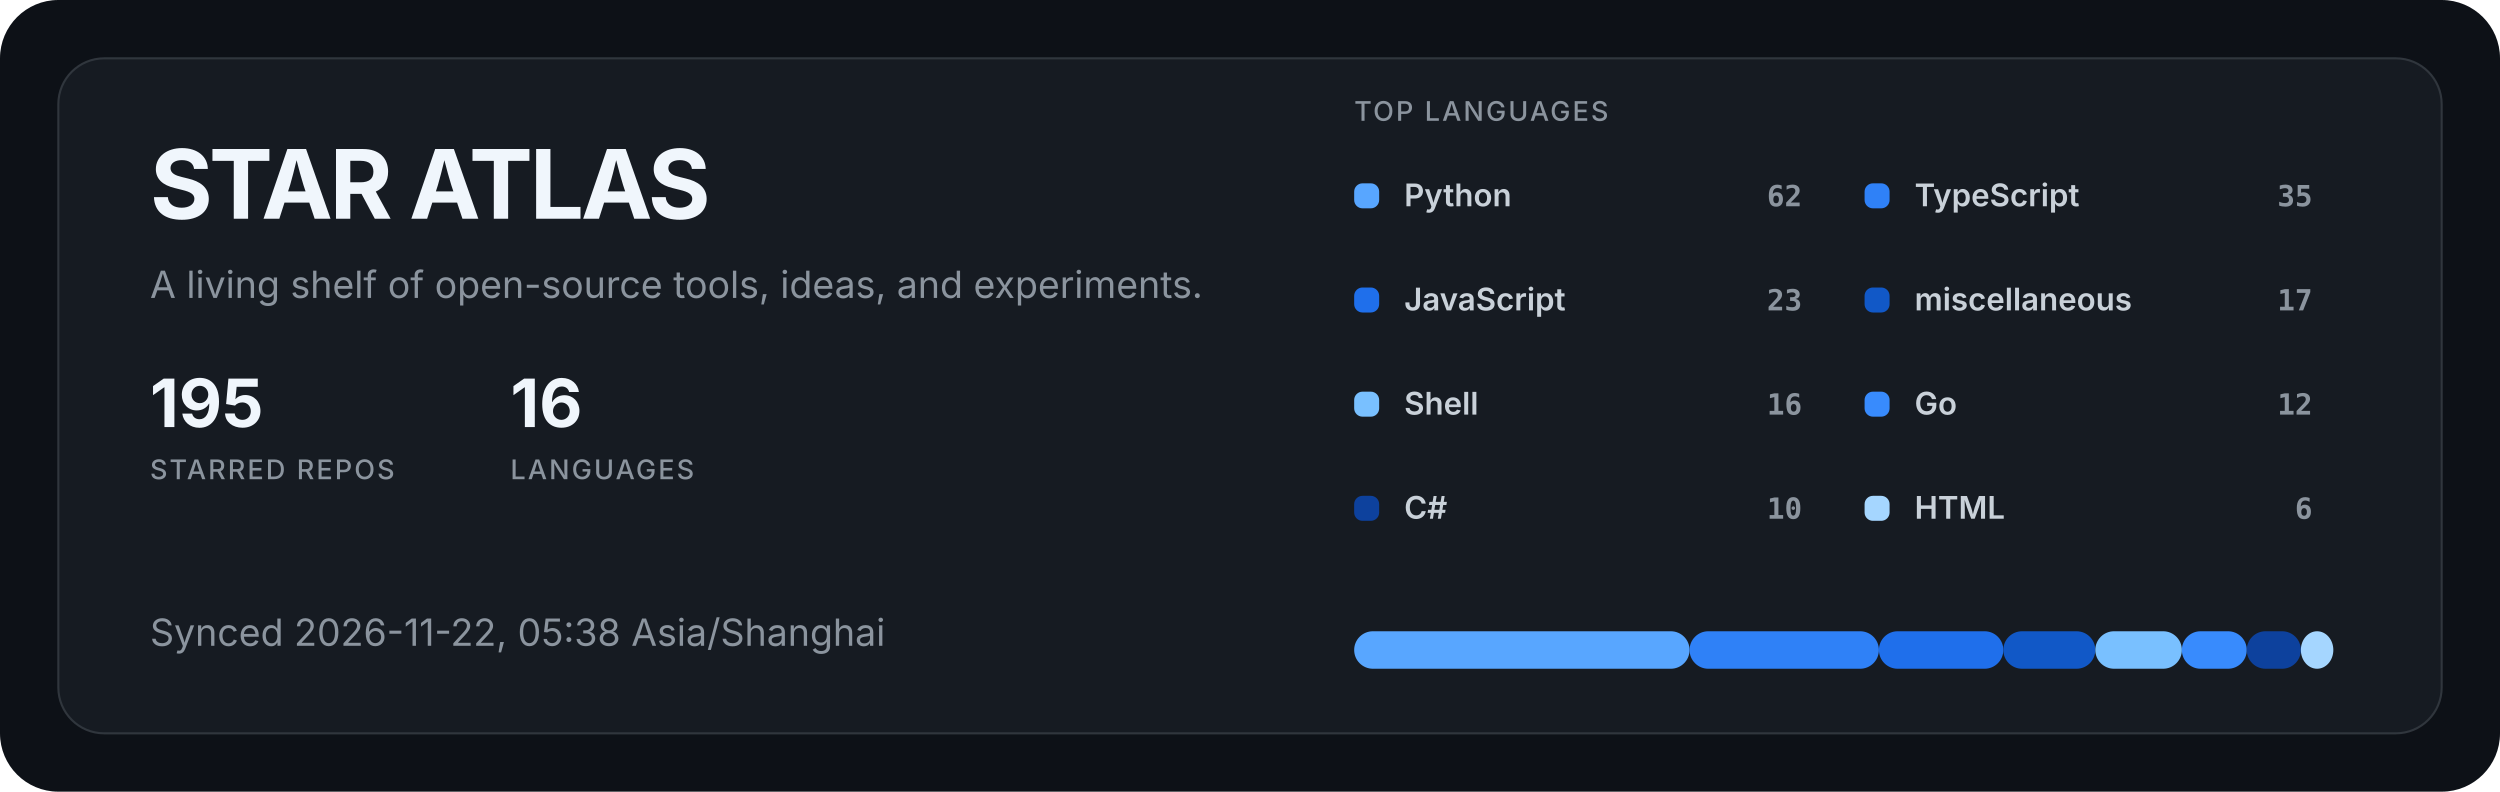
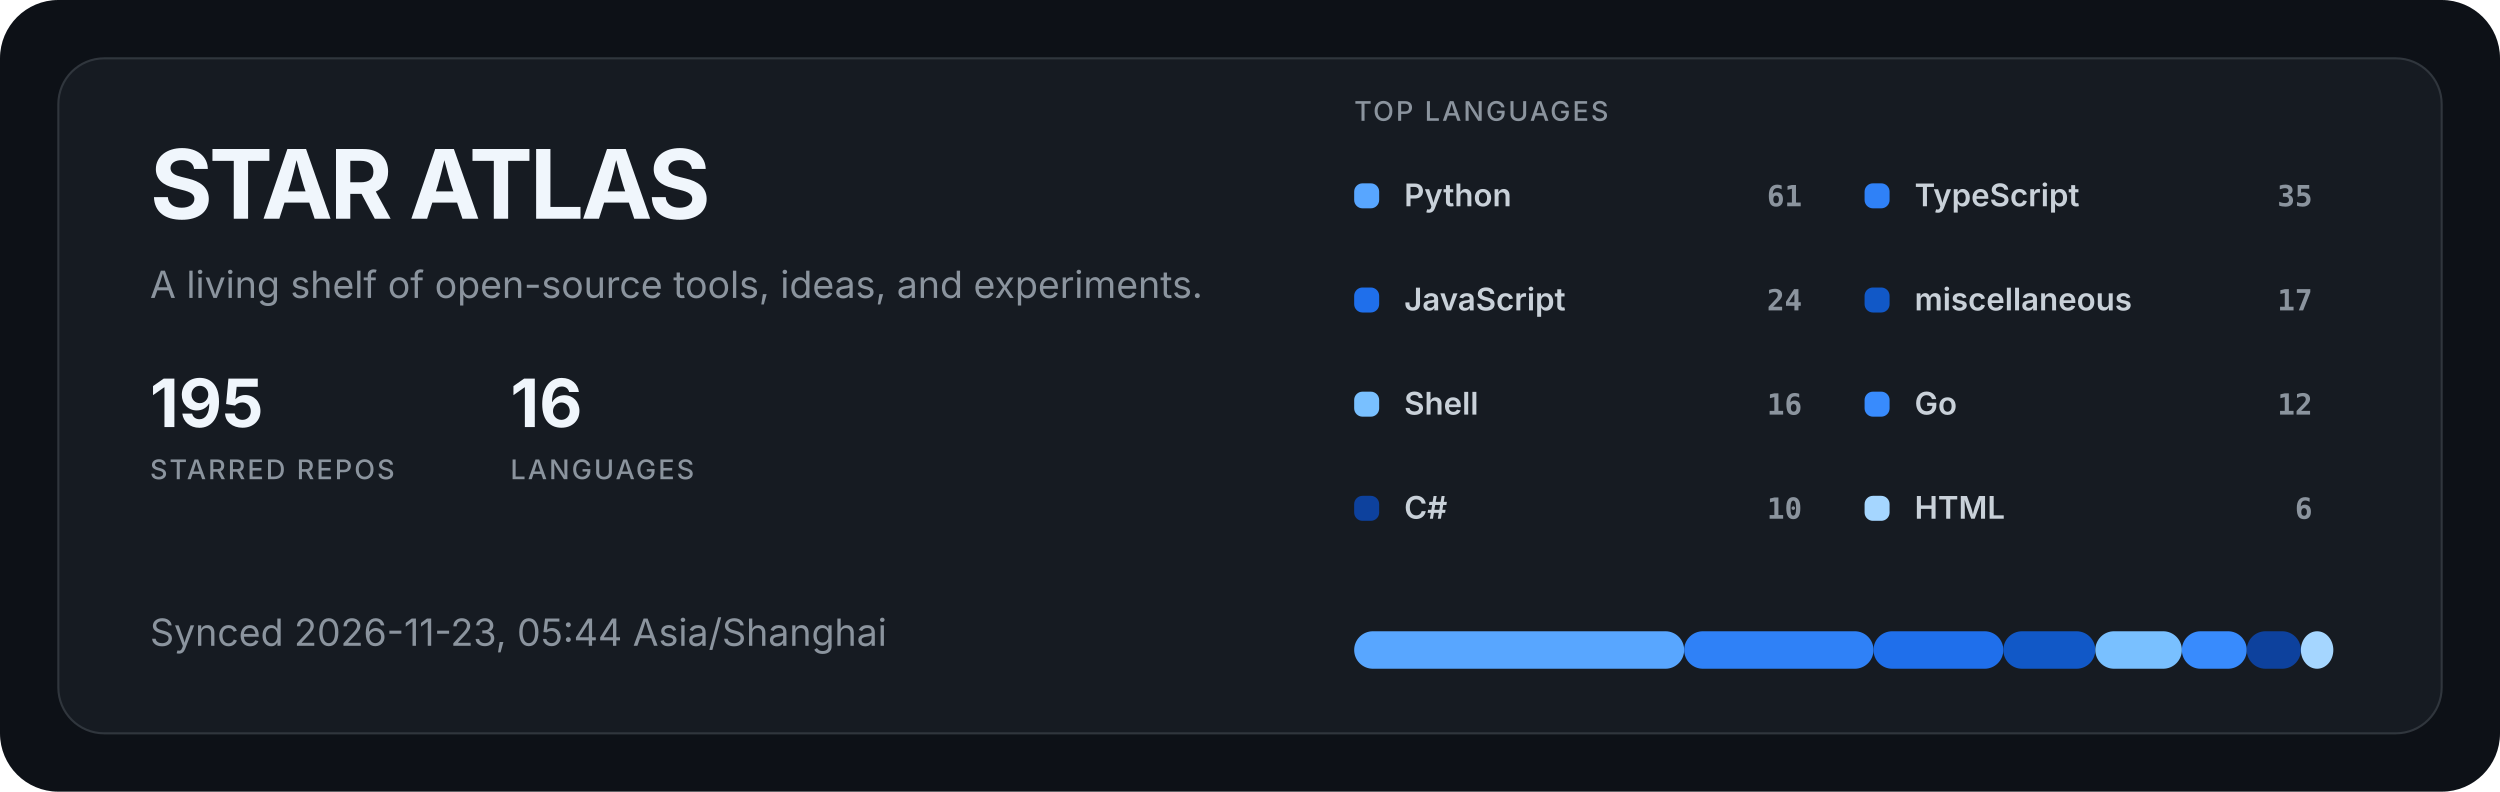
<svg xmlns="http://www.w3.org/2000/svg" width="1200" height="380" viewBox="0 0 1200 380" role="img" aria-labelledby="title description">
  <style>
  .title { fill: #f0f6fc; font: 700 46px -apple-system, BlinkMacSystemFont, "Segoe UI", sans-serif; letter-spacing: -1.5px; }
  .subtitle { fill: #8b949e; font: 400 18px -apple-system, BlinkMacSystemFont, "Segoe UI", sans-serif; }
  .metric { fill: #f0f6fc; font: 700 32px -apple-system, BlinkMacSystemFont, "Segoe UI", sans-serif; }
  .metric-label { fill: #8b949e; font: 500 13px -apple-system, BlinkMacSystemFont, "Segoe UI", sans-serif; letter-spacing: 1px; }
  .label { fill: #c9d1d9; font: 600 15px -apple-system, BlinkMacSystemFont, "Segoe UI", sans-serif; }
  .value { fill: #8b949e; font: 600 14px ui-monospace, SFMono-Regular, Consolas, monospace; }
</style>
  <rect width="1200" height="380" rx="28" fill="#0d1117" />
  <rect x="28" y="28" width="1144" height="324" rx="22" fill="#161b22" stroke="#30363d" />
  <text x="72" y="105" class="title">STAR ATLAS</text>
  <text x="72" y="143" class="subtitle">A living shelf of open-source tools, ideas, and experiments.</text>
  <g transform="translate(72 205)">
    <text class="metric">195</text>
    <text y="25" class="metric-label">STARRED REPOS</text>
  </g>
  <g transform="translate(245 205)">
    <text class="metric">16</text>
    <text y="25" class="metric-label">LANGUAGES</text>
  </g>
-   <text x="72" y="310" class="subtitle">Synced 2026-11-22, 05:38 Asia/Shanghai</text>
+   <text x="72" y="310" class="subtitle">Synced 2026-11-23, 05:44 Asia/Shanghai</text>
  <text x="650" y="58" class="metric-label">TOP LANGUAGES</text>
  <g transform="translate(650 88)">
    <rect width="12" height="12" rx="4" fill="#58a6ff" />
    <text x="24" y="11" class="label">Python</text>
-     <text x="215" y="11" text-anchor="end" class="value">62</text>
+     <text x="215" y="11" text-anchor="end" class="value">61</text>
  </g>
  <g transform="translate(895 88)">
    <rect width="12" height="12" rx="4" fill="#2f81f7" />
    <text x="24" y="11" class="label">TypeScript</text>
    <text x="215" y="11" text-anchor="end" class="value">35</text>
  </g>
  <g transform="translate(650 138)">
    <rect width="12" height="12" rx="4" fill="#1f6feb" />
    <text x="24" y="11" class="label">JavaScript</text>
-     <text x="215" y="11" text-anchor="end" class="value">23</text>
+     <text x="215" y="11" text-anchor="end" class="value">24</text>
  </g>
  <g transform="translate(895 138)">
    <rect width="12" height="12" rx="4" fill="#1158c7" />
    <text x="24" y="11" class="label">miscellaneous</text>
    <text x="215" y="11" text-anchor="end" class="value">17</text>
  </g>
  <g transform="translate(650 188)">
    <rect width="12" height="12" rx="4" fill="#79c0ff" />
    <text x="24" y="11" class="label">Shell</text>
    <text x="215" y="11" text-anchor="end" class="value">16</text>
  </g>
  <g transform="translate(895 188)">
    <rect width="12" height="12" rx="4" fill="#388bfd" />
    <text x="24" y="11" class="label">Go</text>
    <text x="215" y="11" text-anchor="end" class="value">12</text>
  </g>
  <g transform="translate(650 238)">
    <rect width="12" height="12" rx="4" fill="#0d419d" />
    <text x="24" y="11" class="label">C#</text>
    <text x="215" y="11" text-anchor="end" class="value">10</text>
  </g>
  <g transform="translate(895 238)">
    <rect width="12" height="12" rx="4" fill="#a5d6ff" />
    <text x="24" y="11" class="label">HTML</text>
    <text x="215" y="11" text-anchor="end" class="value">6</text>
  </g>
-   <rect x="650.00" y="303" width="160.99" height="18" rx="9" fill="#58a6ff" />
-   <rect x="810.99" y="303" width="90.88" height="18" rx="9" fill="#2f81f7" />
-   <rect x="901.88" y="303" width="59.72" height="18" rx="9" fill="#1f6feb" />
+   <rect x="650.00" y="303" width="158.40" height="18" rx="9" fill="#58a6ff" />
+   <rect x="808.40" y="303" width="90.88" height="18" rx="9" fill="#2f81f7" />
+   <rect x="899.28" y="303" width="62.32" height="18" rx="9" fill="#1f6feb" />
  <rect x="961.60" y="303" width="44.14" height="18" rx="9" fill="#1158c7" />
  <rect x="1005.75" y="303" width="41.55" height="18" rx="9" fill="#79c0ff" />
  <rect x="1047.29" y="303" width="31.16" height="18" rx="9" fill="#388bfd" />
  <rect x="1078.45" y="303" width="25.97" height="18" rx="9" fill="#0d419d" />
  <rect x="1104.42" y="303" width="15.58" height="18" rx="9" fill="#a5d6ff" />
</svg>
